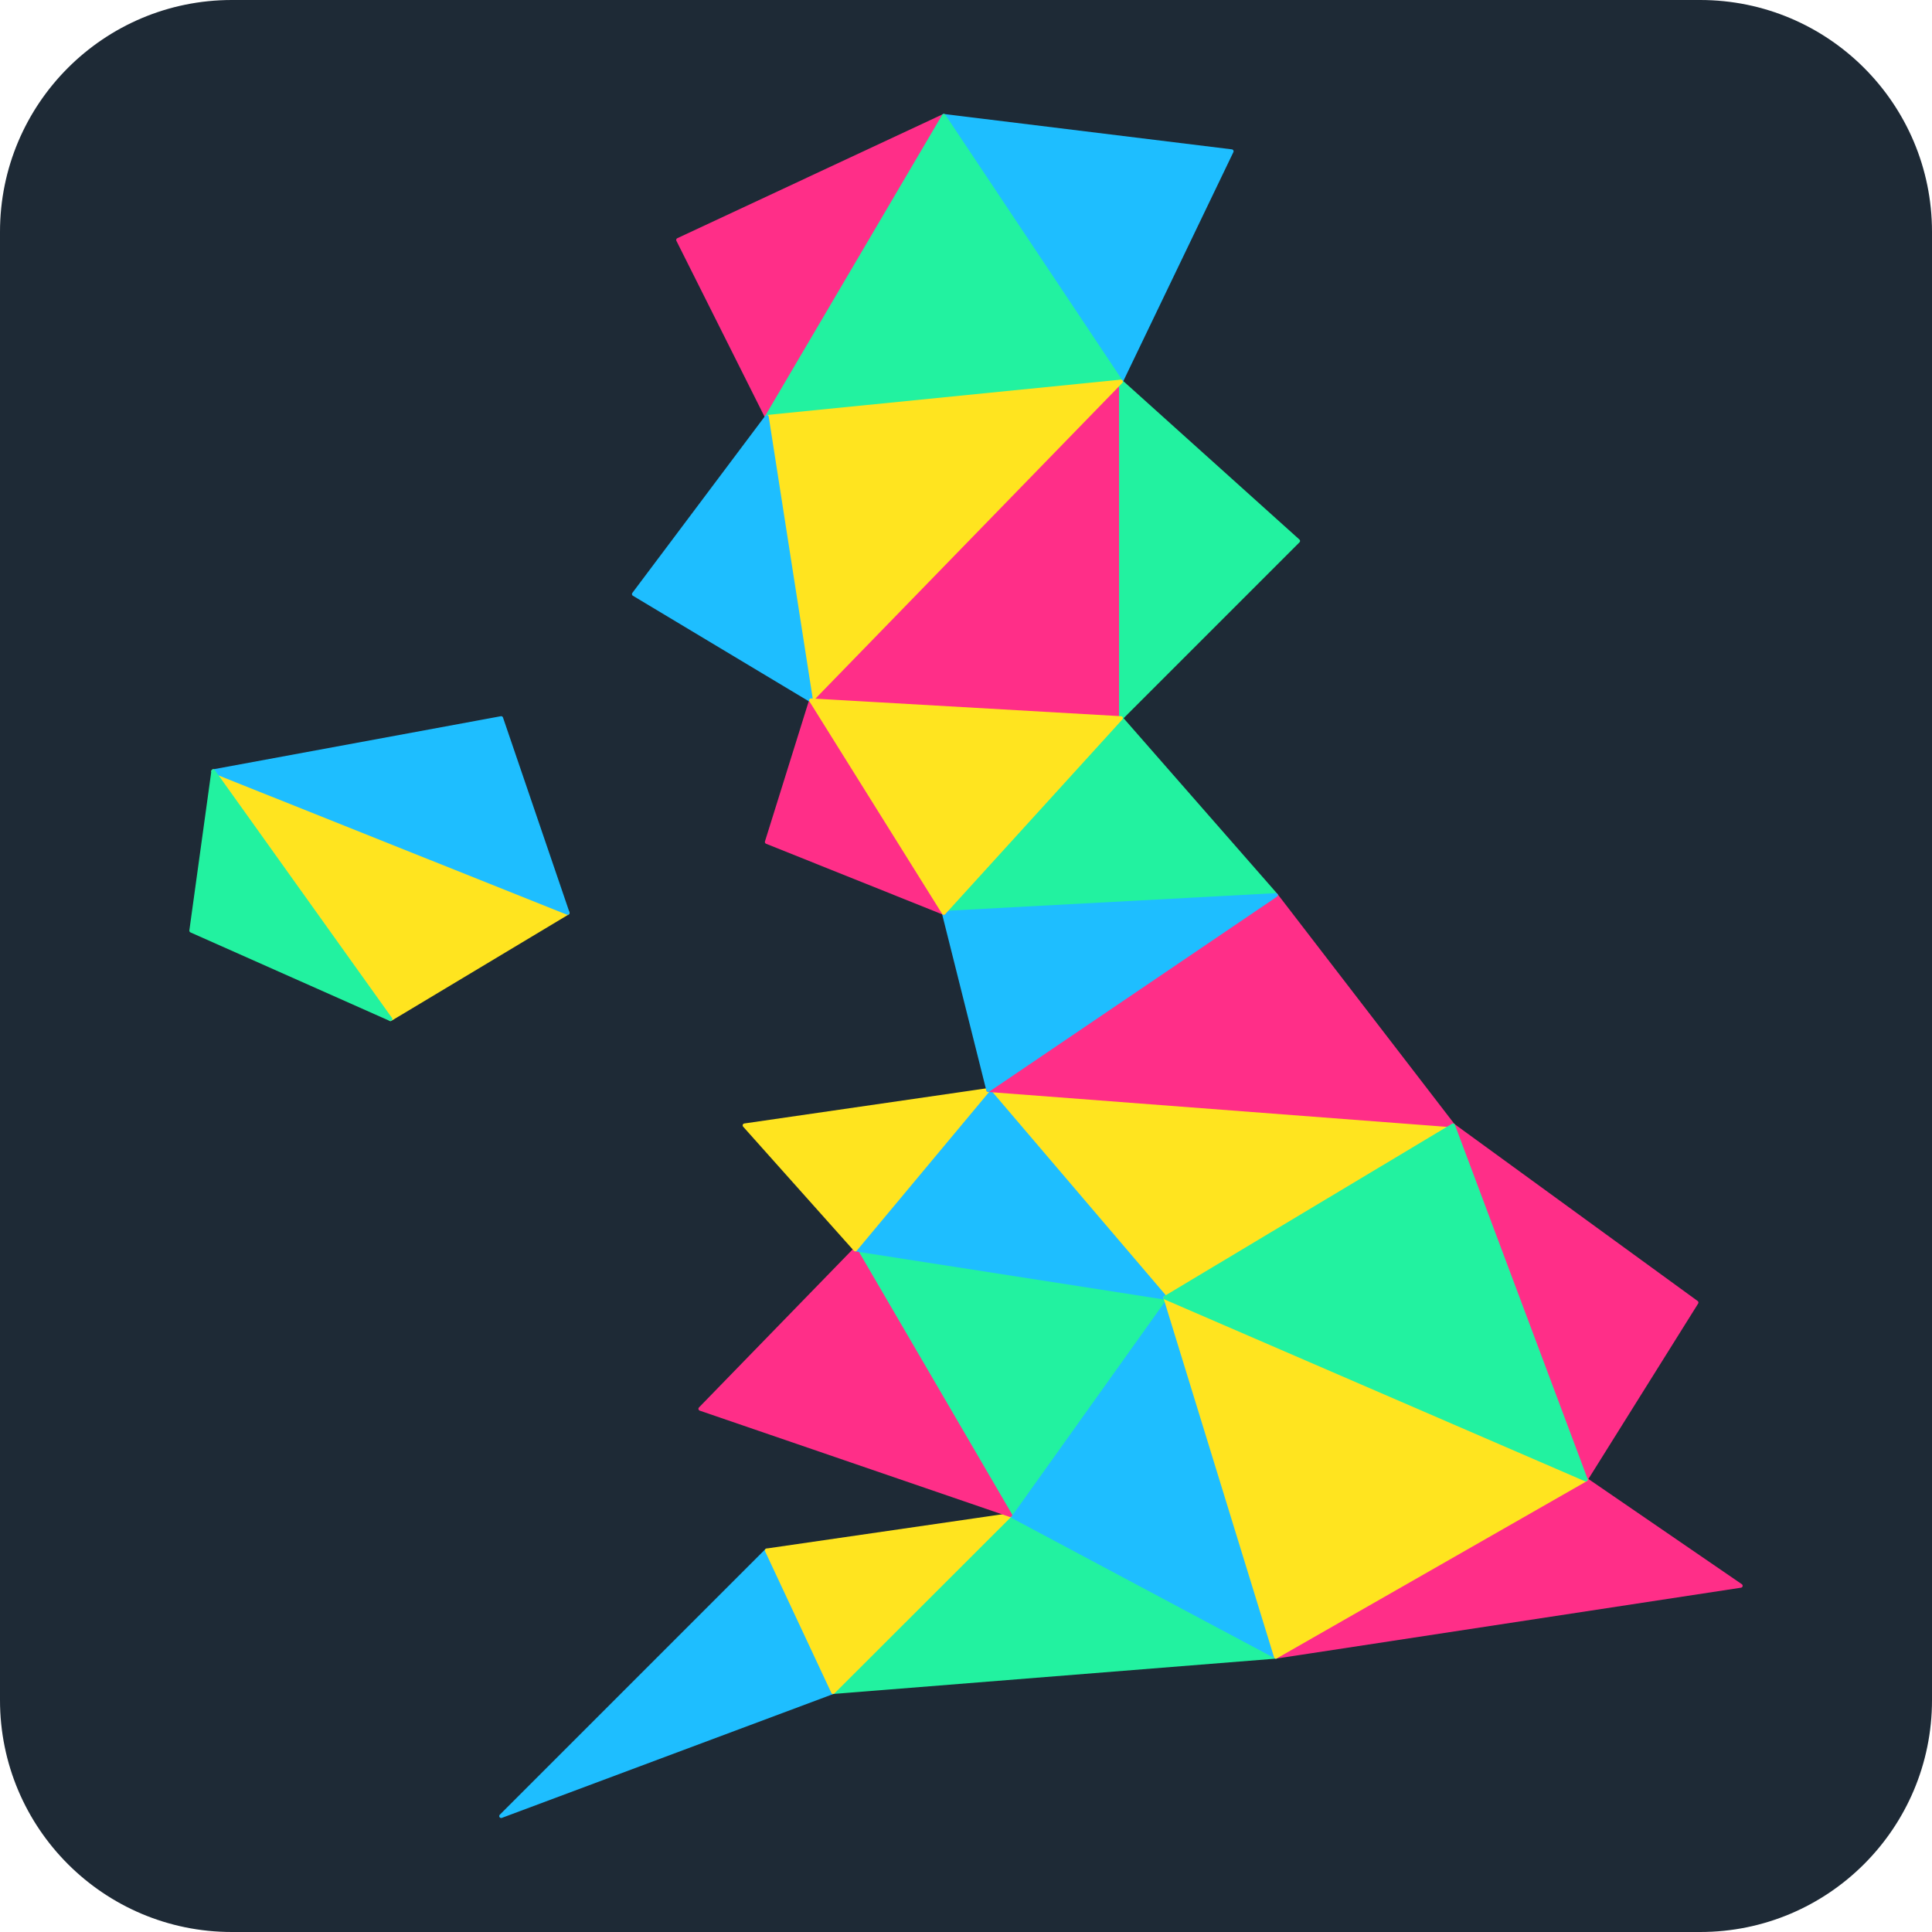
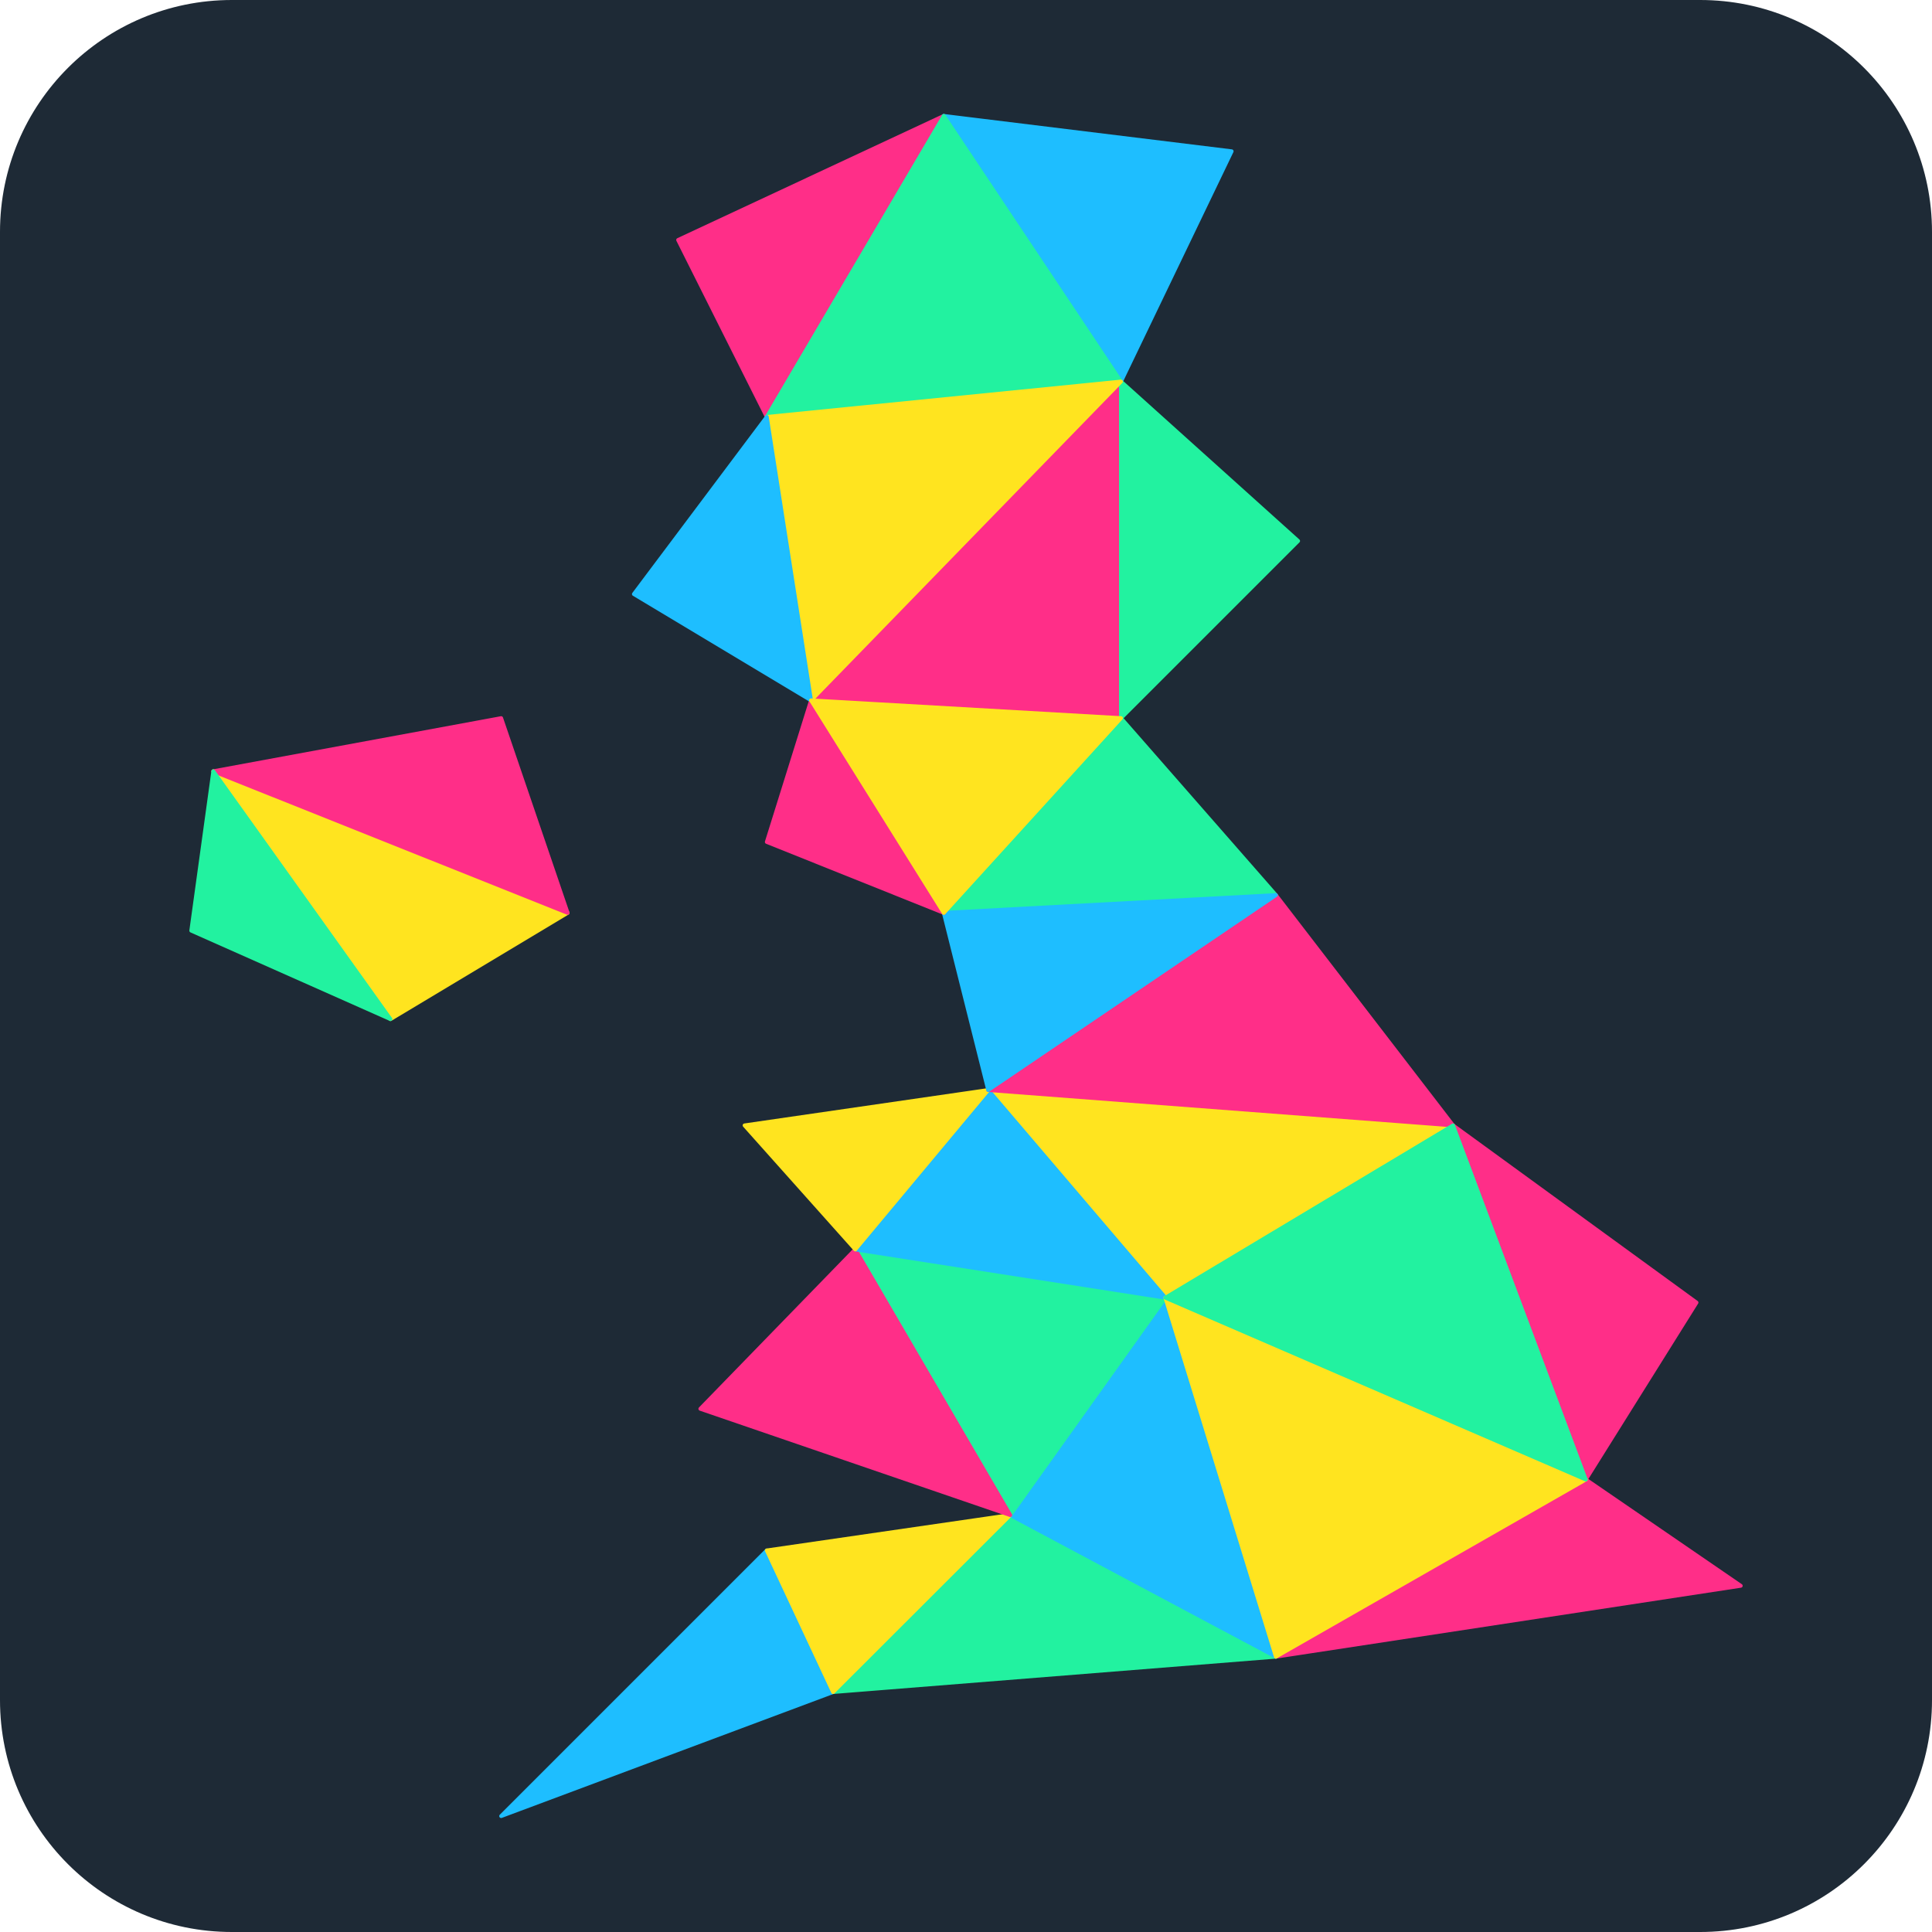
<svg xmlns="http://www.w3.org/2000/svg" viewBox="0 0 10 10" role="img" aria-label="TFGON mark: low-poly UK">
  <rect width="10" height="10" rx="1.2" fill="#1E2A36" />
  <polygon points="4.885,0.600 3.969,2.158 3.510,1.242" fill="#FF2E88" stroke="#FF2E88" stroke-width="0.02" stroke-linejoin="round" />
  <polygon points="4.885,0.600 5.802,1.975 6.375,0.783" fill="#1EBEFF" stroke="#1EBEFF" stroke-width="0.02" stroke-linejoin="round" />
  <polygon points="5.802,1.975 4.198,3.625 5.802,3.717" fill="#FF2E88" stroke="#FF2E88" stroke-width="0.02" stroke-linejoin="round" />
  <polygon points="5.802,1.975 5.802,3.717 6.719,2.800" fill="#22F2A0" stroke="#22F2A0" stroke-width="0.02" stroke-linejoin="round" />
  <polygon points="4.885,0.600 3.969,2.158 5.802,1.975" fill="#22F2A0" stroke="#22F2A0" stroke-width="0.02" stroke-linejoin="round" />
  <polygon points="6.604,4.633 4.885,4.725 5.802,3.717" fill="#22F2A0" stroke="#22F2A0" stroke-width="0.02" stroke-linejoin="round" />
  <polygon points="7.521,5.825 8.781,6.742 8.208,7.658" fill="#FF2E88" stroke="#FF2E88" stroke-width="0.02" stroke-linejoin="round" />
  <polygon points="7.521,5.825 5.115,5.642 6.032,6.717" fill="#FFE41F" stroke="#FFE41F" stroke-width="0.02" stroke-linejoin="round" />
  <polygon points="8.208,7.658 9.010,8.208 6.604,8.575" fill="#FF2E88" stroke="#FF2E88" stroke-width="0.02" stroke-linejoin="round" />
  <polygon points="4.312,8.758 5.229,7.842 6.604,8.575" fill="#22F2A0" stroke="#22F2A0" stroke-width="0.02" stroke-linejoin="round" />
  <polygon points="4.312,8.758 2.594,9.400 3.969,8.025" fill="#1EBEFF" stroke="#1EBEFF" stroke-width="0.02" stroke-linejoin="round" />
  <polygon points="6.604,8.575 6.032,6.717 5.229,7.842" fill="#1EBEFF" stroke="#1EBEFF" stroke-width="0.02" stroke-linejoin="round" />
  <polygon points="4.312,8.758 5.229,7.842 3.969,8.025" fill="#FFE41F" stroke="#FFE41F" stroke-width="0.02" stroke-linejoin="round" />
  <polygon points="5.229,7.842 6.032,6.717 4.427,6.467" fill="#22F2A0" stroke="#22F2A0" stroke-width="0.02" stroke-linejoin="round" />
  <polygon points="5.229,7.842 4.427,6.467 3.625,7.292" fill="#FF2E88" stroke="#FF2E88" stroke-width="0.02" stroke-linejoin="round" />
  <polygon points="4.427,6.467 5.115,5.642 6.032,6.717" fill="#1EBEFF" stroke="#1EBEFF" stroke-width="0.02" stroke-linejoin="round" />
  <polygon points="6.604,8.575 6.032,6.717 8.208,7.658" fill="#FFE41F" stroke="#FFE41F" stroke-width="0.02" stroke-linejoin="round" />
  <polygon points="4.427,6.467 5.115,5.642 3.854,5.825" fill="#FFE41F" stroke="#FFE41F" stroke-width="0.02" stroke-linejoin="round" />
  <polygon points="7.521,5.825 5.115,5.642 6.604,4.633" fill="#FF2E88" stroke="#FF2E88" stroke-width="0.02" stroke-linejoin="round" />
  <polygon points="5.115,5.642 6.604,4.633 4.885,4.725" fill="#1EBEFF" stroke="#1EBEFF" stroke-width="0.02" stroke-linejoin="round" />
  <polygon points="4.885,4.725 3.969,4.358 4.198,3.625" fill="#FF2E88" stroke="#FF2E88" stroke-width="0.02" stroke-linejoin="round" />
  <polygon points="5.802,1.975 4.198,3.625 3.969,2.158" fill="#FFE41F" stroke="#FFE41F" stroke-width="0.02" stroke-linejoin="round" />
  <polygon points="4.198,3.625 3.281,3.075 3.969,2.158" fill="#1EBEFF" stroke="#1EBEFF" stroke-width="0.02" stroke-linejoin="round" />
  <polygon points="4.198,3.625 5.802,3.717 4.885,4.725" fill="#FFE41F" stroke="#FFE41F" stroke-width="0.02" stroke-linejoin="round" />
  <polygon points="6.032,6.717 7.521,5.825 8.208,7.658" fill="#22F2A0" stroke="#22F2A0" stroke-width="0.02" stroke-linejoin="round" />
  <polygon points="1.104,3.992 2.021,5.275 2.938,4.725" fill="#FFE41F" stroke="#FFE41F" stroke-width="0.02" stroke-linejoin="round" />
-   <polygon points="1.104,3.992 2.938,4.725 2.594,3.717" fill="#1EBEFF" stroke="#1EBEFF" stroke-width="0.02" stroke-linejoin="round" />
+   <polygon points="1.104,3.992 2.938,4.725 2.594,3.717" fill="#FF2E88" stroke="#FF2E88" stroke-width="0.02" stroke-linejoin="round" />
  <polygon points="1.104,3.992 2.021,5.275 0.990,4.817" fill="#22F2A0" stroke="#22F2A0" stroke-width="0.02" stroke-linejoin="round" />
</svg>
